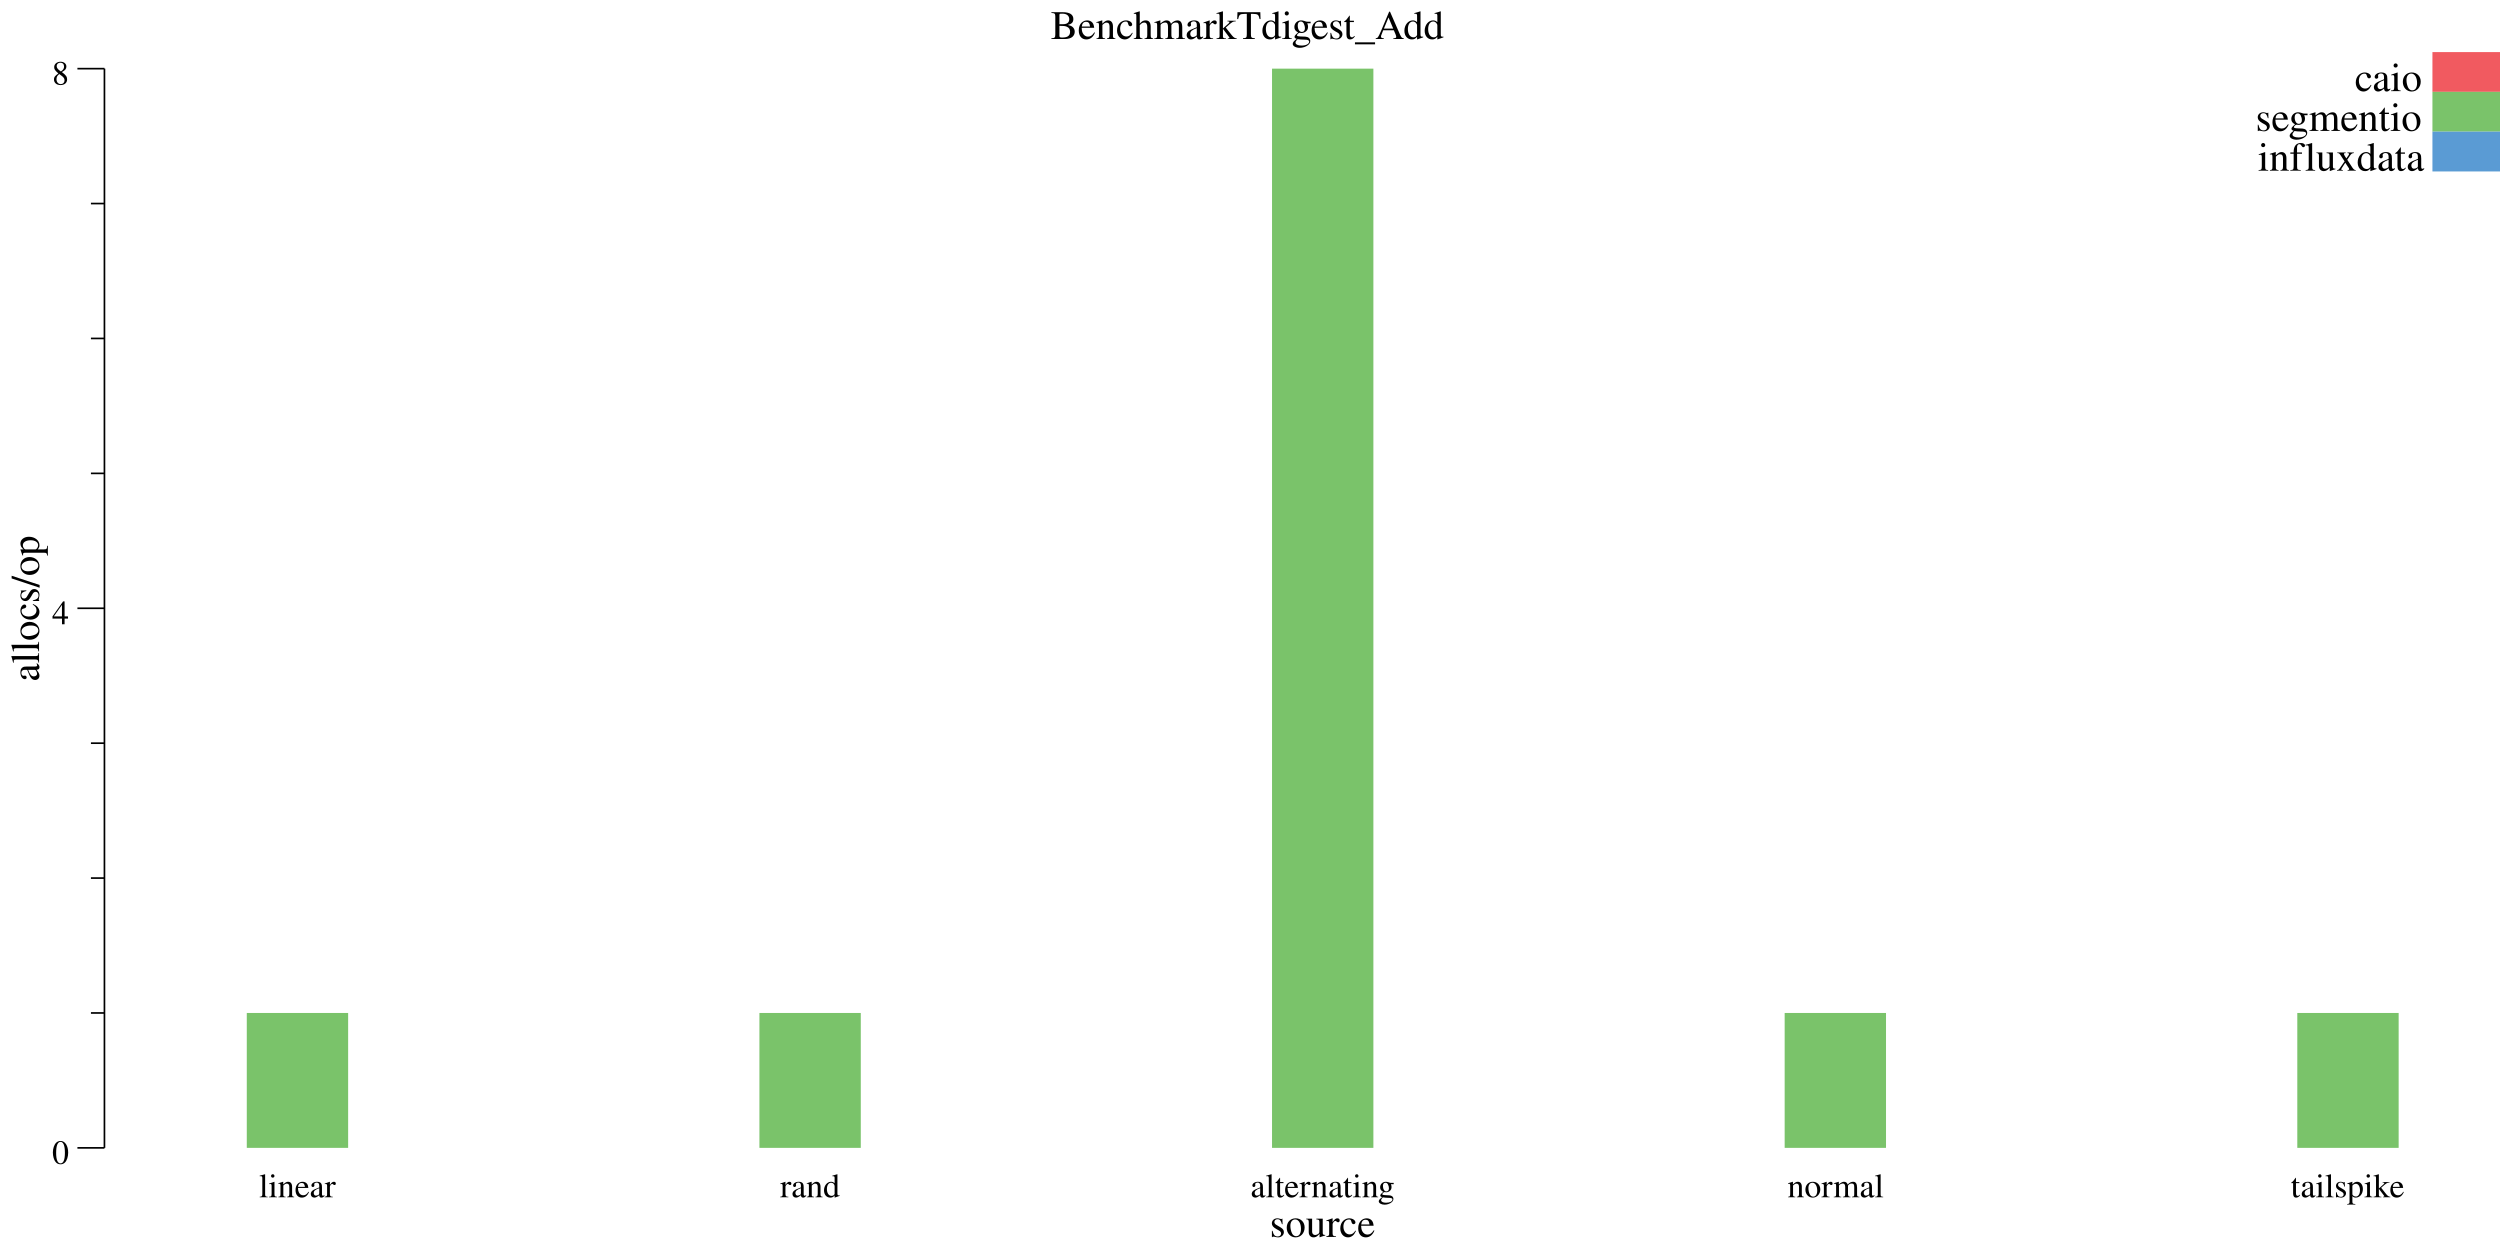
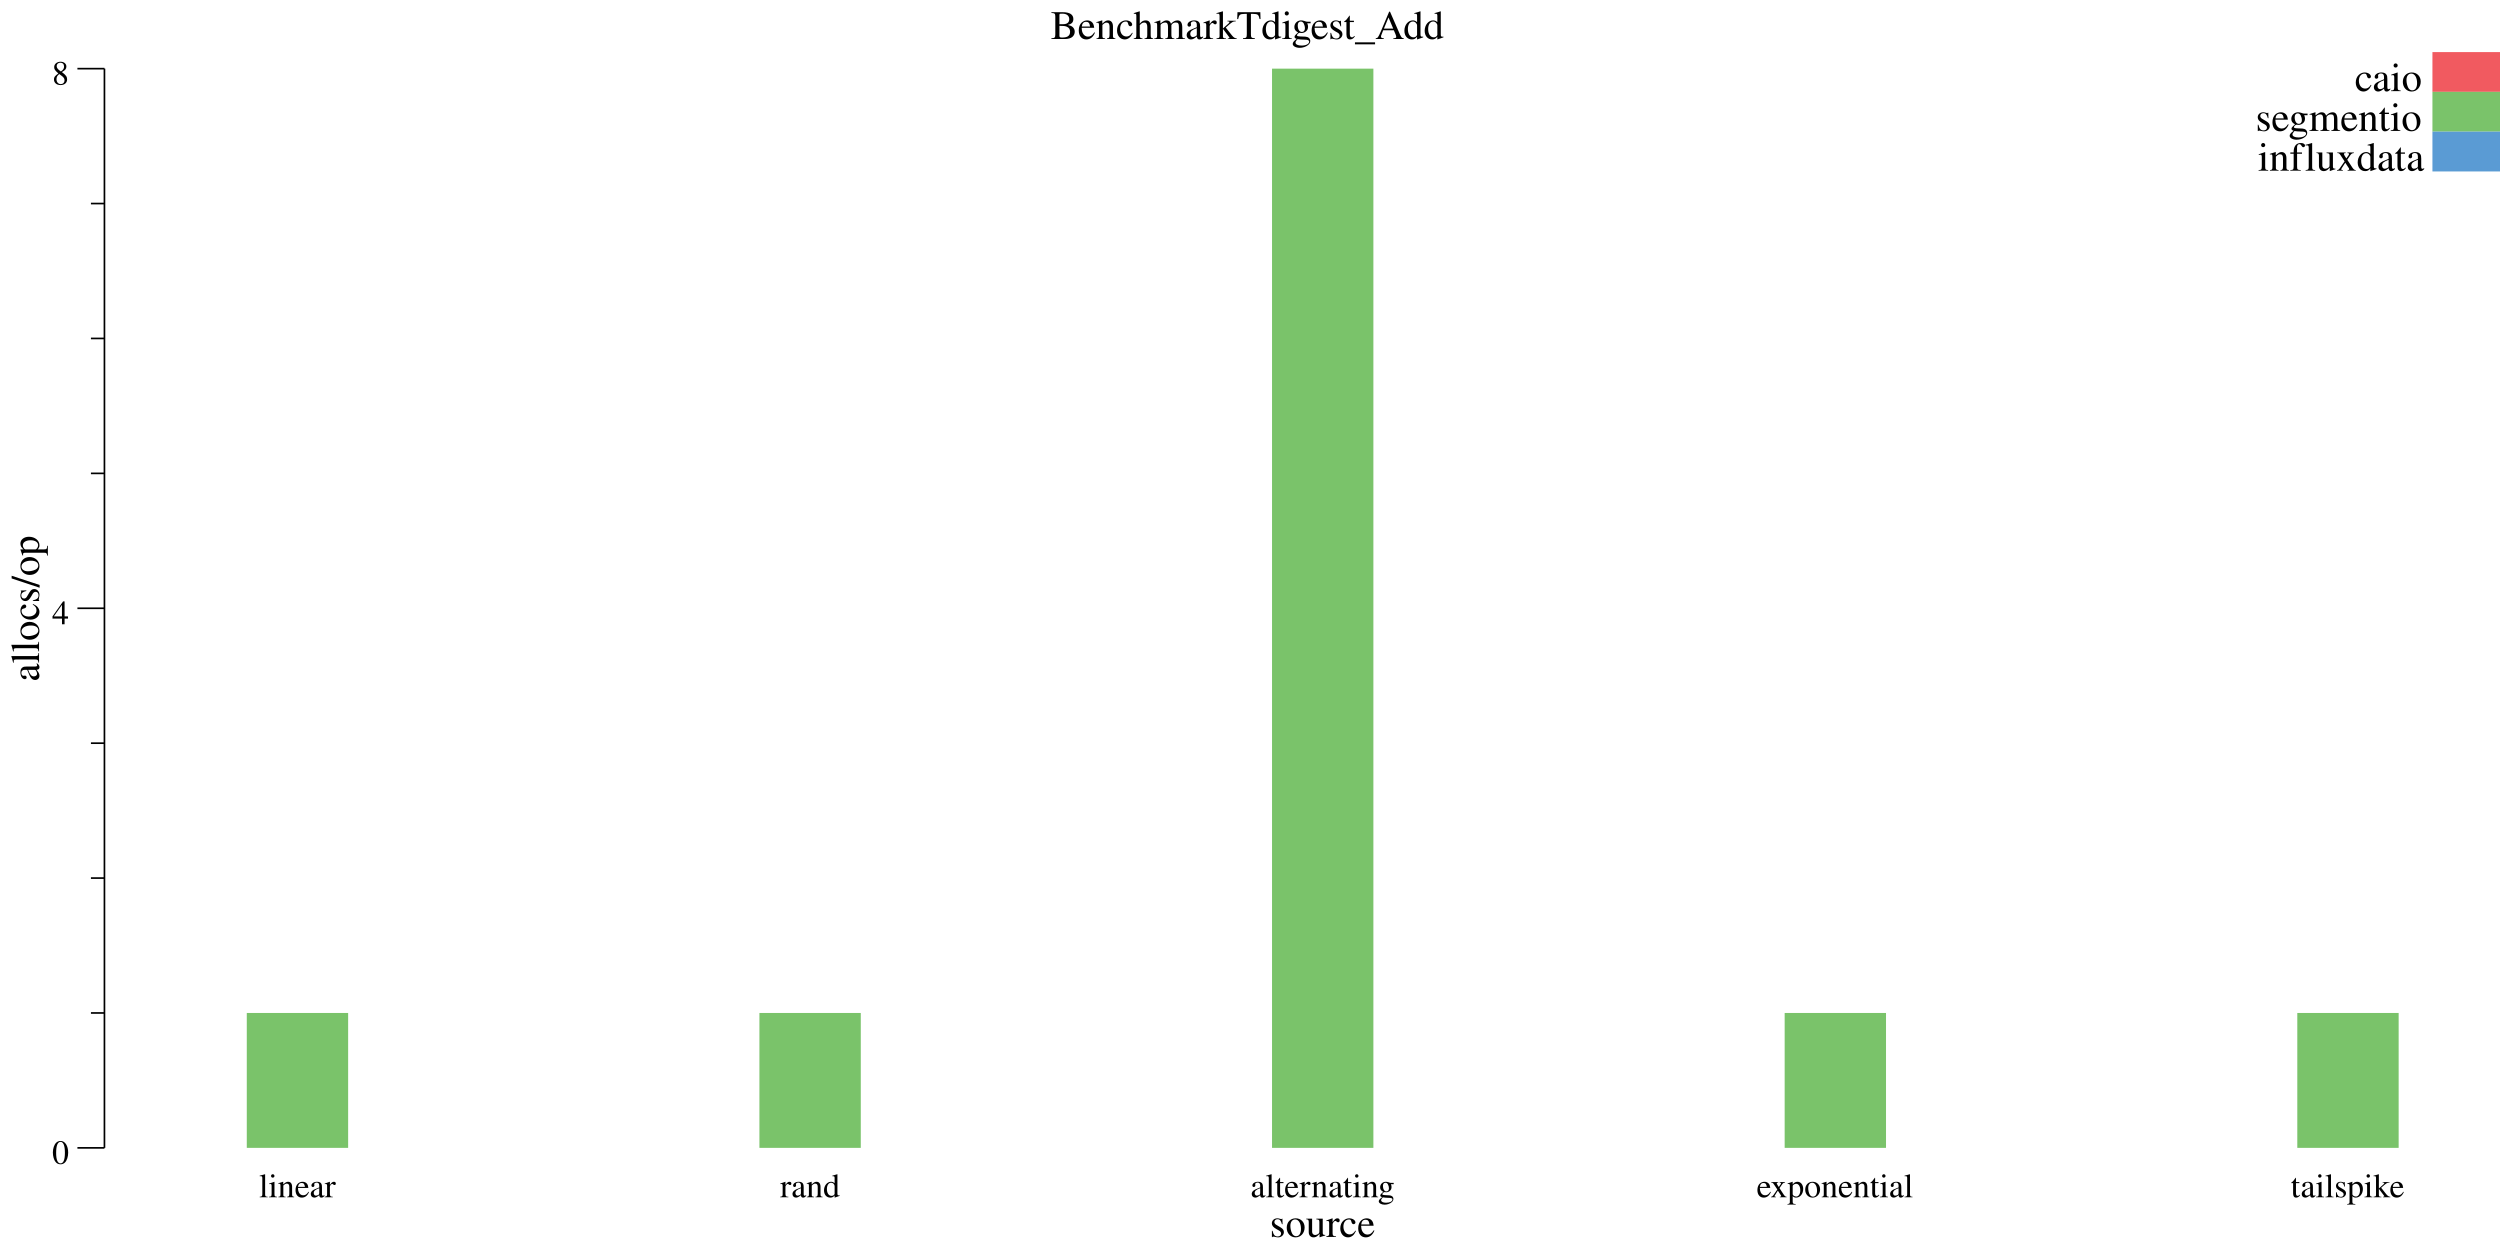
<svg xmlns="http://www.w3.org/2000/svg" width="740pt" height="370pt" viewBox="0 0 740 370">
  <g transform="scale(1, -1) translate(0, -370)">
    <path d="M0,0L740,0L740,370L0,370Z" style="fill:#FFFFFF" />
    <text x="311.01" y="-358.45" transform="scale(1, -1)" style="font-family:Times;font-weight:normal;font-style:normal;font-size:12px">BenchmarkTdigest_Add</text>
    <text x="375.86" y="-3.861" transform="scale(1, -1)" style="font-family:Times;font-weight:normal;font-style:normal;font-size:12px">source</text>
    <text x="76.666" y="-15.602" transform="scale(1, -1)" style="font-family:Times;font-weight:normal;font-style:normal;font-size:10px">linear</text>
    <text x="230.9" y="-15.602" transform="scale(1, -1)" style="font-family:Times;font-weight:normal;font-style:normal;font-size:10px">rand</text>
    <text x="370.14" y="-15.602" transform="scale(1, -1)" style="font-family:Times;font-weight:normal;font-style:normal;font-size:10px">alternating</text>
-     <text x="529.1" y="-15.602" transform="scale(1, -1)" style="font-family:Times;font-weight:normal;font-style:normal;font-size:10px">normal</text>
+     <text x="519.94" y="-15.602" transform="scale(1, -1)" style="font-family:Times;font-weight:normal;font-style:normal;font-size:10px">exponential</text>
    <text x="678.06" y="-15.602" transform="scale(1, -1)" style="font-family:Times;font-weight:normal;font-style:normal;font-size:10px">tailspike</text>
    <g transform="rotate(90)">
      <text x="168.29" y="11.555" transform="scale(1, -1)" style="font-family:Times;font-weight:normal;font-style:normal;font-size:12px">allocs/op</text>
    </g>
    <text x="15.416" y="-25.509" transform="scale(1, -1)" style="font-family:Times;font-weight:normal;font-style:normal;font-size:10px">0</text>
    <text x="15.416" y="-185.23" transform="scale(1, -1)" style="font-family:Times;font-weight:normal;font-style:normal;font-size:10px">4</text>
    <text x="15.416" y="-344.96" transform="scale(1, -1)" style="font-family:Times;font-weight:normal;font-style:normal;font-size:10px">8</text>
    <path d="M22.916,30.23L30.916,30.23" style="fill:none;stroke:#000000;stroke-width:0.5" />
    <path d="M22.916,189.95L30.916,189.95" style="fill:none;stroke:#000000;stroke-width:0.5" />
    <path d="M22.916,349.68L30.916,349.68" style="fill:none;stroke:#000000;stroke-width:0.5" />
    <path d="M26.916,70.161L30.916,70.161" style="fill:none;stroke:#000000;stroke-width:0.5" />
    <path d="M26.916,110.09L30.916,110.09" style="fill:none;stroke:#000000;stroke-width:0.5" />
    <path d="M26.916,150.02L30.916,150.02" style="fill:none;stroke:#000000;stroke-width:0.5" />
    <path d="M26.916,229.88L30.916,229.88" style="fill:none;stroke:#000000;stroke-width:0.5" />
    <path d="M26.916,269.82L30.916,269.82" style="fill:none;stroke:#000000;stroke-width:0.5" />
    <path d="M26.916,309.75L30.916,309.75" style="fill:none;stroke:#000000;stroke-width:0.5" />
    <path d="M30.916,30.23L30.916,349.68" style="fill:none;stroke:#000000;stroke-width:0.5" />
    <path d="M43.048,30.23L43.048,30.23L73.048,30.23L73.048,30.23Z" style="fill:#F15A60" />
    <path d="M194.79,30.23L194.79,30.23L224.79,30.23L224.79,30.23Z" style="fill:#F15A60" />
    <path d="M346.52,30.23L346.52,30.23L376.52,30.23L376.52,30.23Z" style="fill:#F15A60" />
    <path d="M498.26,30.23L498.26,30.23L528.26,30.23L528.26,30.23Z" style="fill:#F15A60" />
    <path d="M650,30.23L650,30.23L680,30.23L680,30.23Z" style="fill:#F15A60" />
    <path d="M73.048,30.23L73.048,70.161L103.05,70.161L103.05,30.23Z" style="fill:#7AC36A" />
    <path d="M224.79,30.23L224.79,70.161L254.79,70.161L254.79,30.23Z" style="fill:#7AC36A" />
    <path d="M376.52,30.23L376.52,349.68L406.52,349.68L406.52,30.23Z" style="fill:#7AC36A" />
    <path d="M528.26,30.23L528.26,70.161L558.26,70.161L558.26,30.23Z" style="fill:#7AC36A" />
    <path d="M680,30.23L680,70.161L710,70.161L710,30.23Z" style="fill:#7AC36A" />
    <path d="M103.05,30.23L103.05,30.23L133.05,30.23L133.05,30.23Z" style="fill:#5A9BD4" />
    <path d="M254.79,30.23L254.79,30.23L284.79,30.23L284.79,30.23Z" style="fill:#5A9BD4" />
    <path d="M406.52,30.23L406.52,30.23L436.52,30.23L436.52,30.23Z" style="fill:#5A9BD4" />
    <path d="M558.26,30.23L558.26,30.23L588.26,30.23L588.26,30.23Z" style="fill:#5A9BD4" />
    <path d="M710,30.23L710,30.23L740,30.23L740,30.23Z" style="fill:#5A9BD4" />
    <path d="M720,342.81L720,354.58L740,354.58L740,342.81Z" style="fill:#F15A60" />
    <text x="697.01" y="-343.03" transform="scale(1, -1)" style="font-family:Times;font-weight:normal;font-style:normal;font-size:12px">caio</text>
    <path d="M720,331.03L720,342.81L740,342.81L740,331.03Z" style="fill:#7AC36A" />
    <text x="667.68" y="-331.25" transform="scale(1, -1)" style="font-family:Times;font-weight:normal;font-style:normal;font-size:12px">segmentio</text>
    <path d="M720,319.25L720,331.03L740,331.03L740,319.25Z" style="fill:#5A9BD4" />
    <text x="668.35" y="-319.47" transform="scale(1, -1)" style="font-family:Times;font-weight:normal;font-style:normal;font-size:12px">influxdata</text>
  </g>
</svg>
